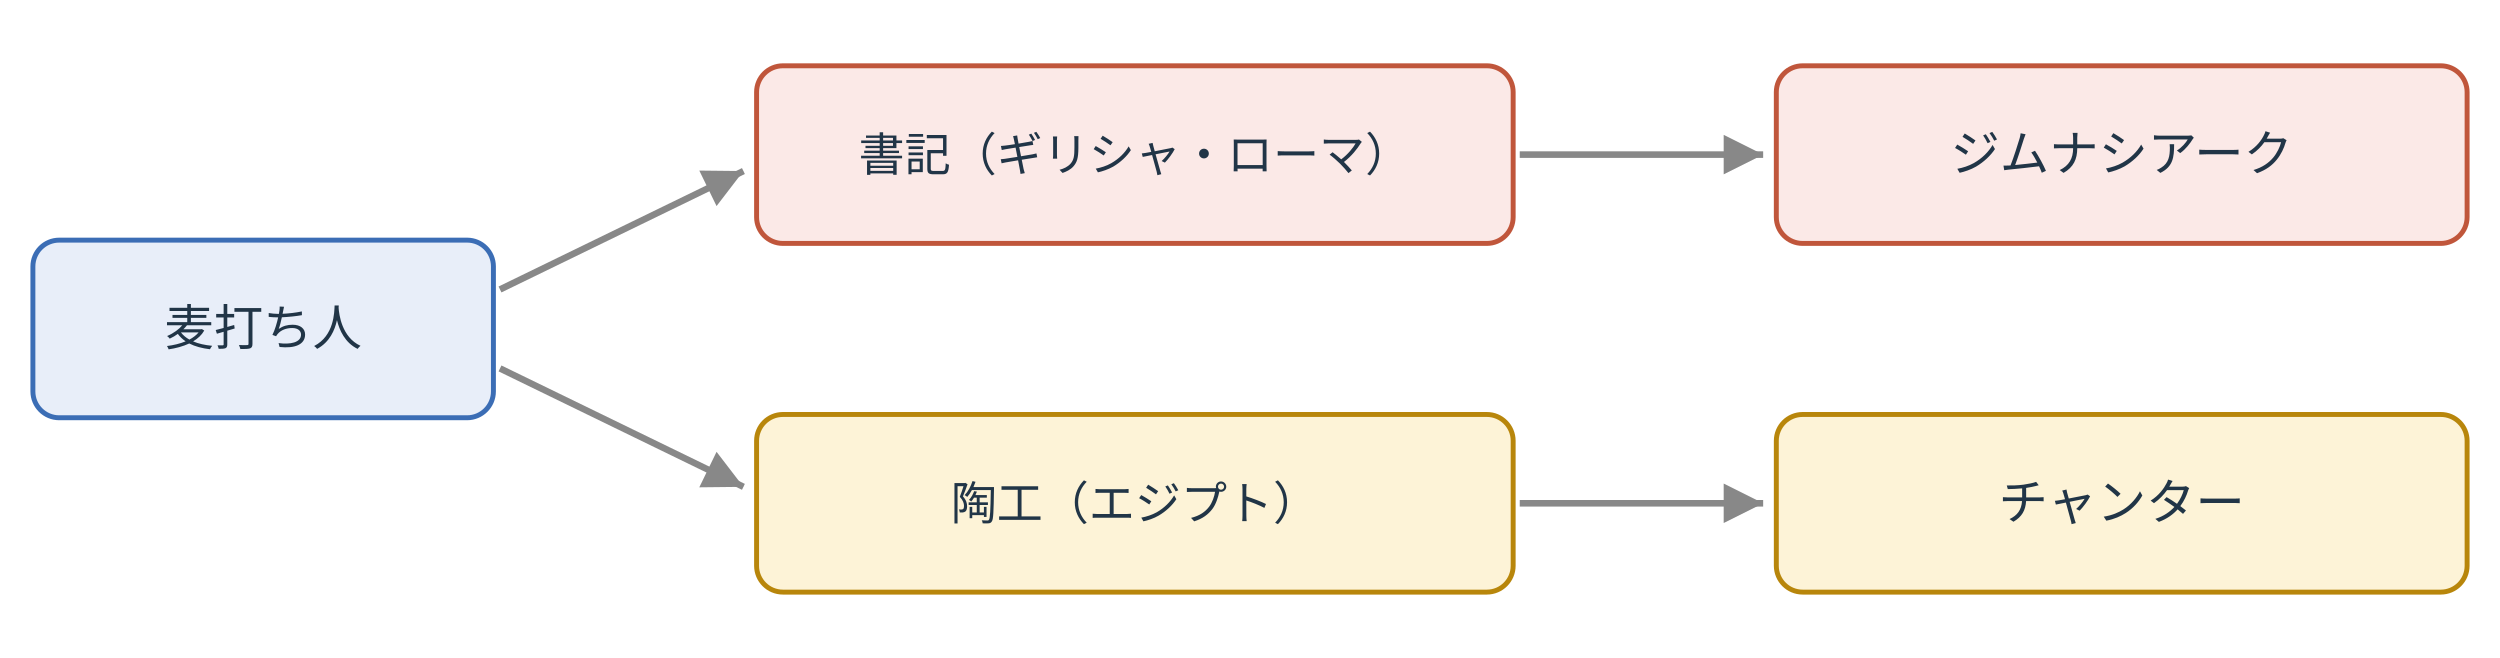
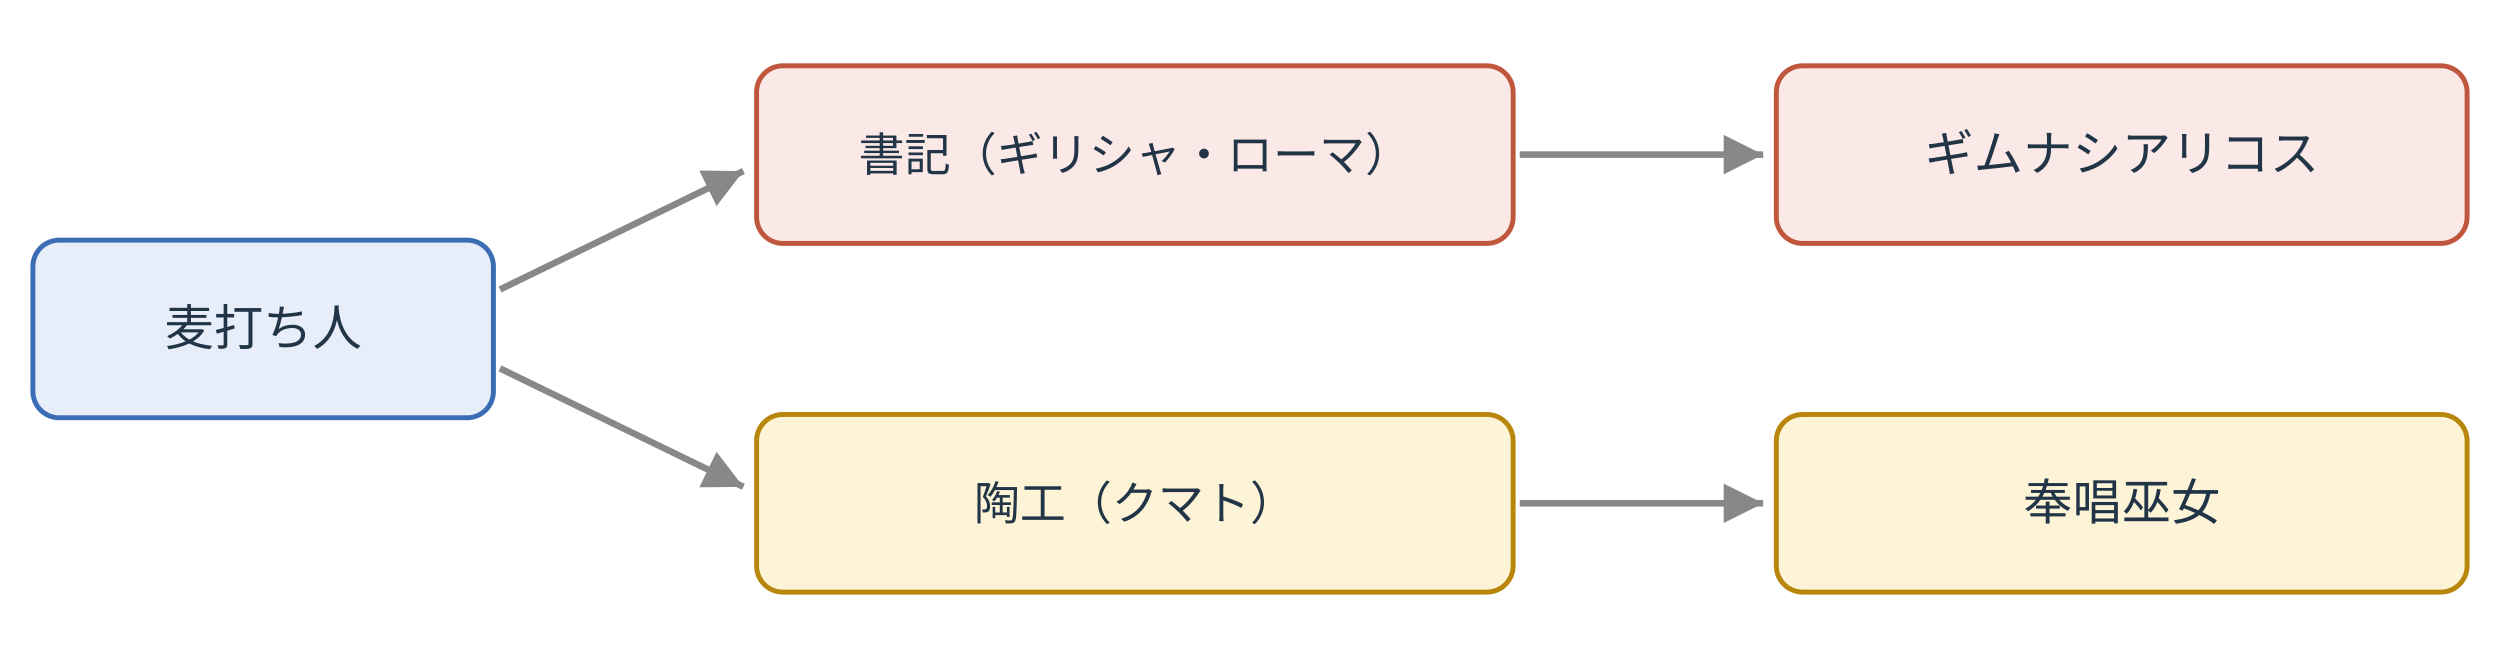
<svg xmlns="http://www.w3.org/2000/svg" viewBox="0 0 760 200" width="760" height="200" font-family="sans-serif">
  <defs>
    <marker id="arrow" markerWidth="8" markerHeight="8" refX="6" refY="3" orient="auto">
      <path d="M0,0 L6,3 L0,6 Z" fill="#888888" />
    </marker>
  </defs>
  <rect x="10" y="73" width="140" height="54" rx="8" fill="#e8eef9" stroke="#3b6db5" stroke-width="1.5" />
  <text x="80" y="105" text-anchor="middle" font-size="15" fill="#213547">麦打ち人</text>
  <rect x="230" y="20" width="230" height="54" rx="8" fill="#fbe9e7" stroke="#c0563b" stroke-width="1.5" />
  <text x="345" y="52" text-anchor="middle" font-size="14" fill="#213547">書記（ギリシャ・ローマ）</text>
  <rect x="540" y="20" width="210" height="54" rx="8" fill="#fbe9e7" stroke="#c0563b" stroke-width="1.5" />
-   <text x="645" y="52" text-anchor="middle" font-size="15" fill="#213547">ジムナシアーク</text>
+   <text x="645" y="52" text-anchor="middle" font-size="15" fill="#213547">ギムナシアリコス</text>
  <rect x="230" y="126" width="230" height="54" rx="8" fill="#fdf3d7" stroke="#b8860b" stroke-width="1.5" />
-   <text x="345" y="158" text-anchor="middle" font-size="14" fill="#213547">陶工（エジプト）</text>
+   <text x="345" y="158" text-anchor="middle" font-size="14" fill="#213547">陶工（クマト）</text>
  <rect x="540" y="126" width="210" height="54" rx="8" fill="#fdf3d7" stroke="#b8860b" stroke-width="1.5" />
-   <text x="645" y="158" text-anchor="middle" font-size="15" fill="#213547">チャンター</text>
+   <text x="645" y="158" text-anchor="middle" font-size="15" fill="#213547">奉唱巫女</text>
  <line x1="152" y1="88" x2="226" y2="52" stroke="#888888" stroke-width="2" marker-end="url(#arrow)" />
  <line x1="152" y1="112" x2="226" y2="148" stroke="#888888" stroke-width="2" marker-end="url(#arrow)" />
  <line x1="462" y1="47" x2="536" y2="47" stroke="#888888" stroke-width="2" marker-end="url(#arrow)" />
  <line x1="462" y1="153" x2="536" y2="153" stroke="#888888" stroke-width="2" marker-end="url(#arrow)" />
</svg>
